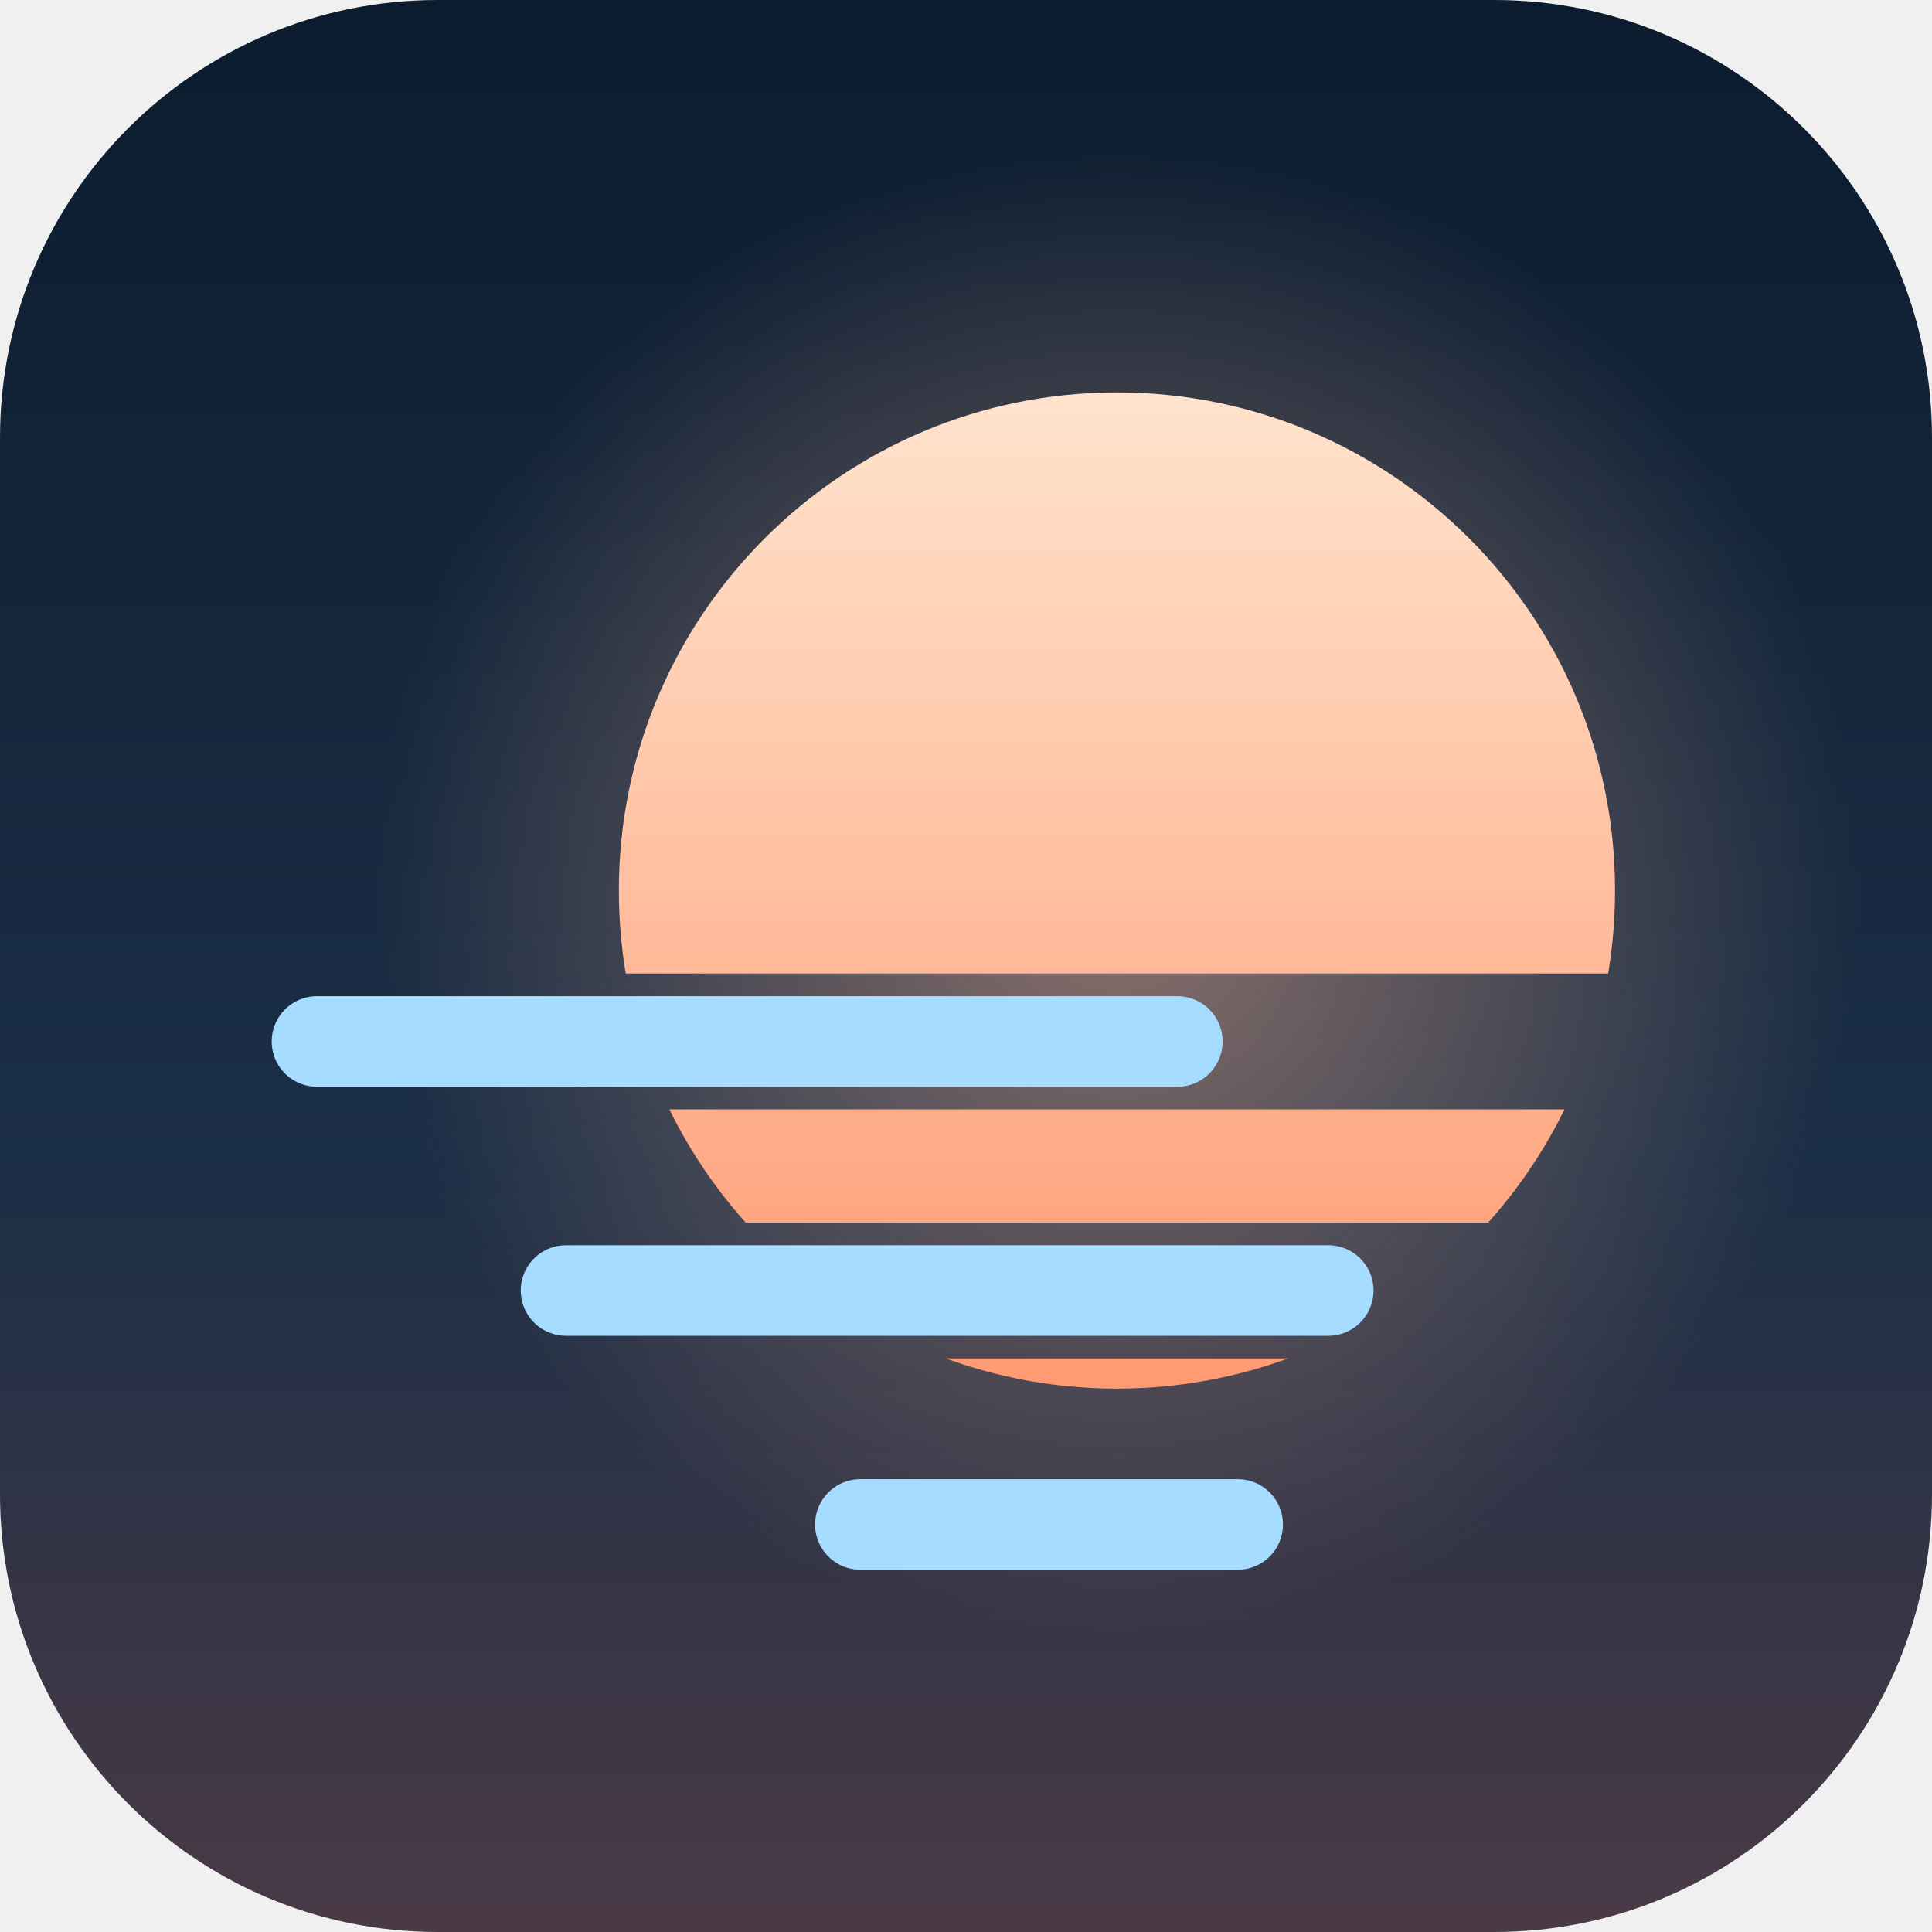
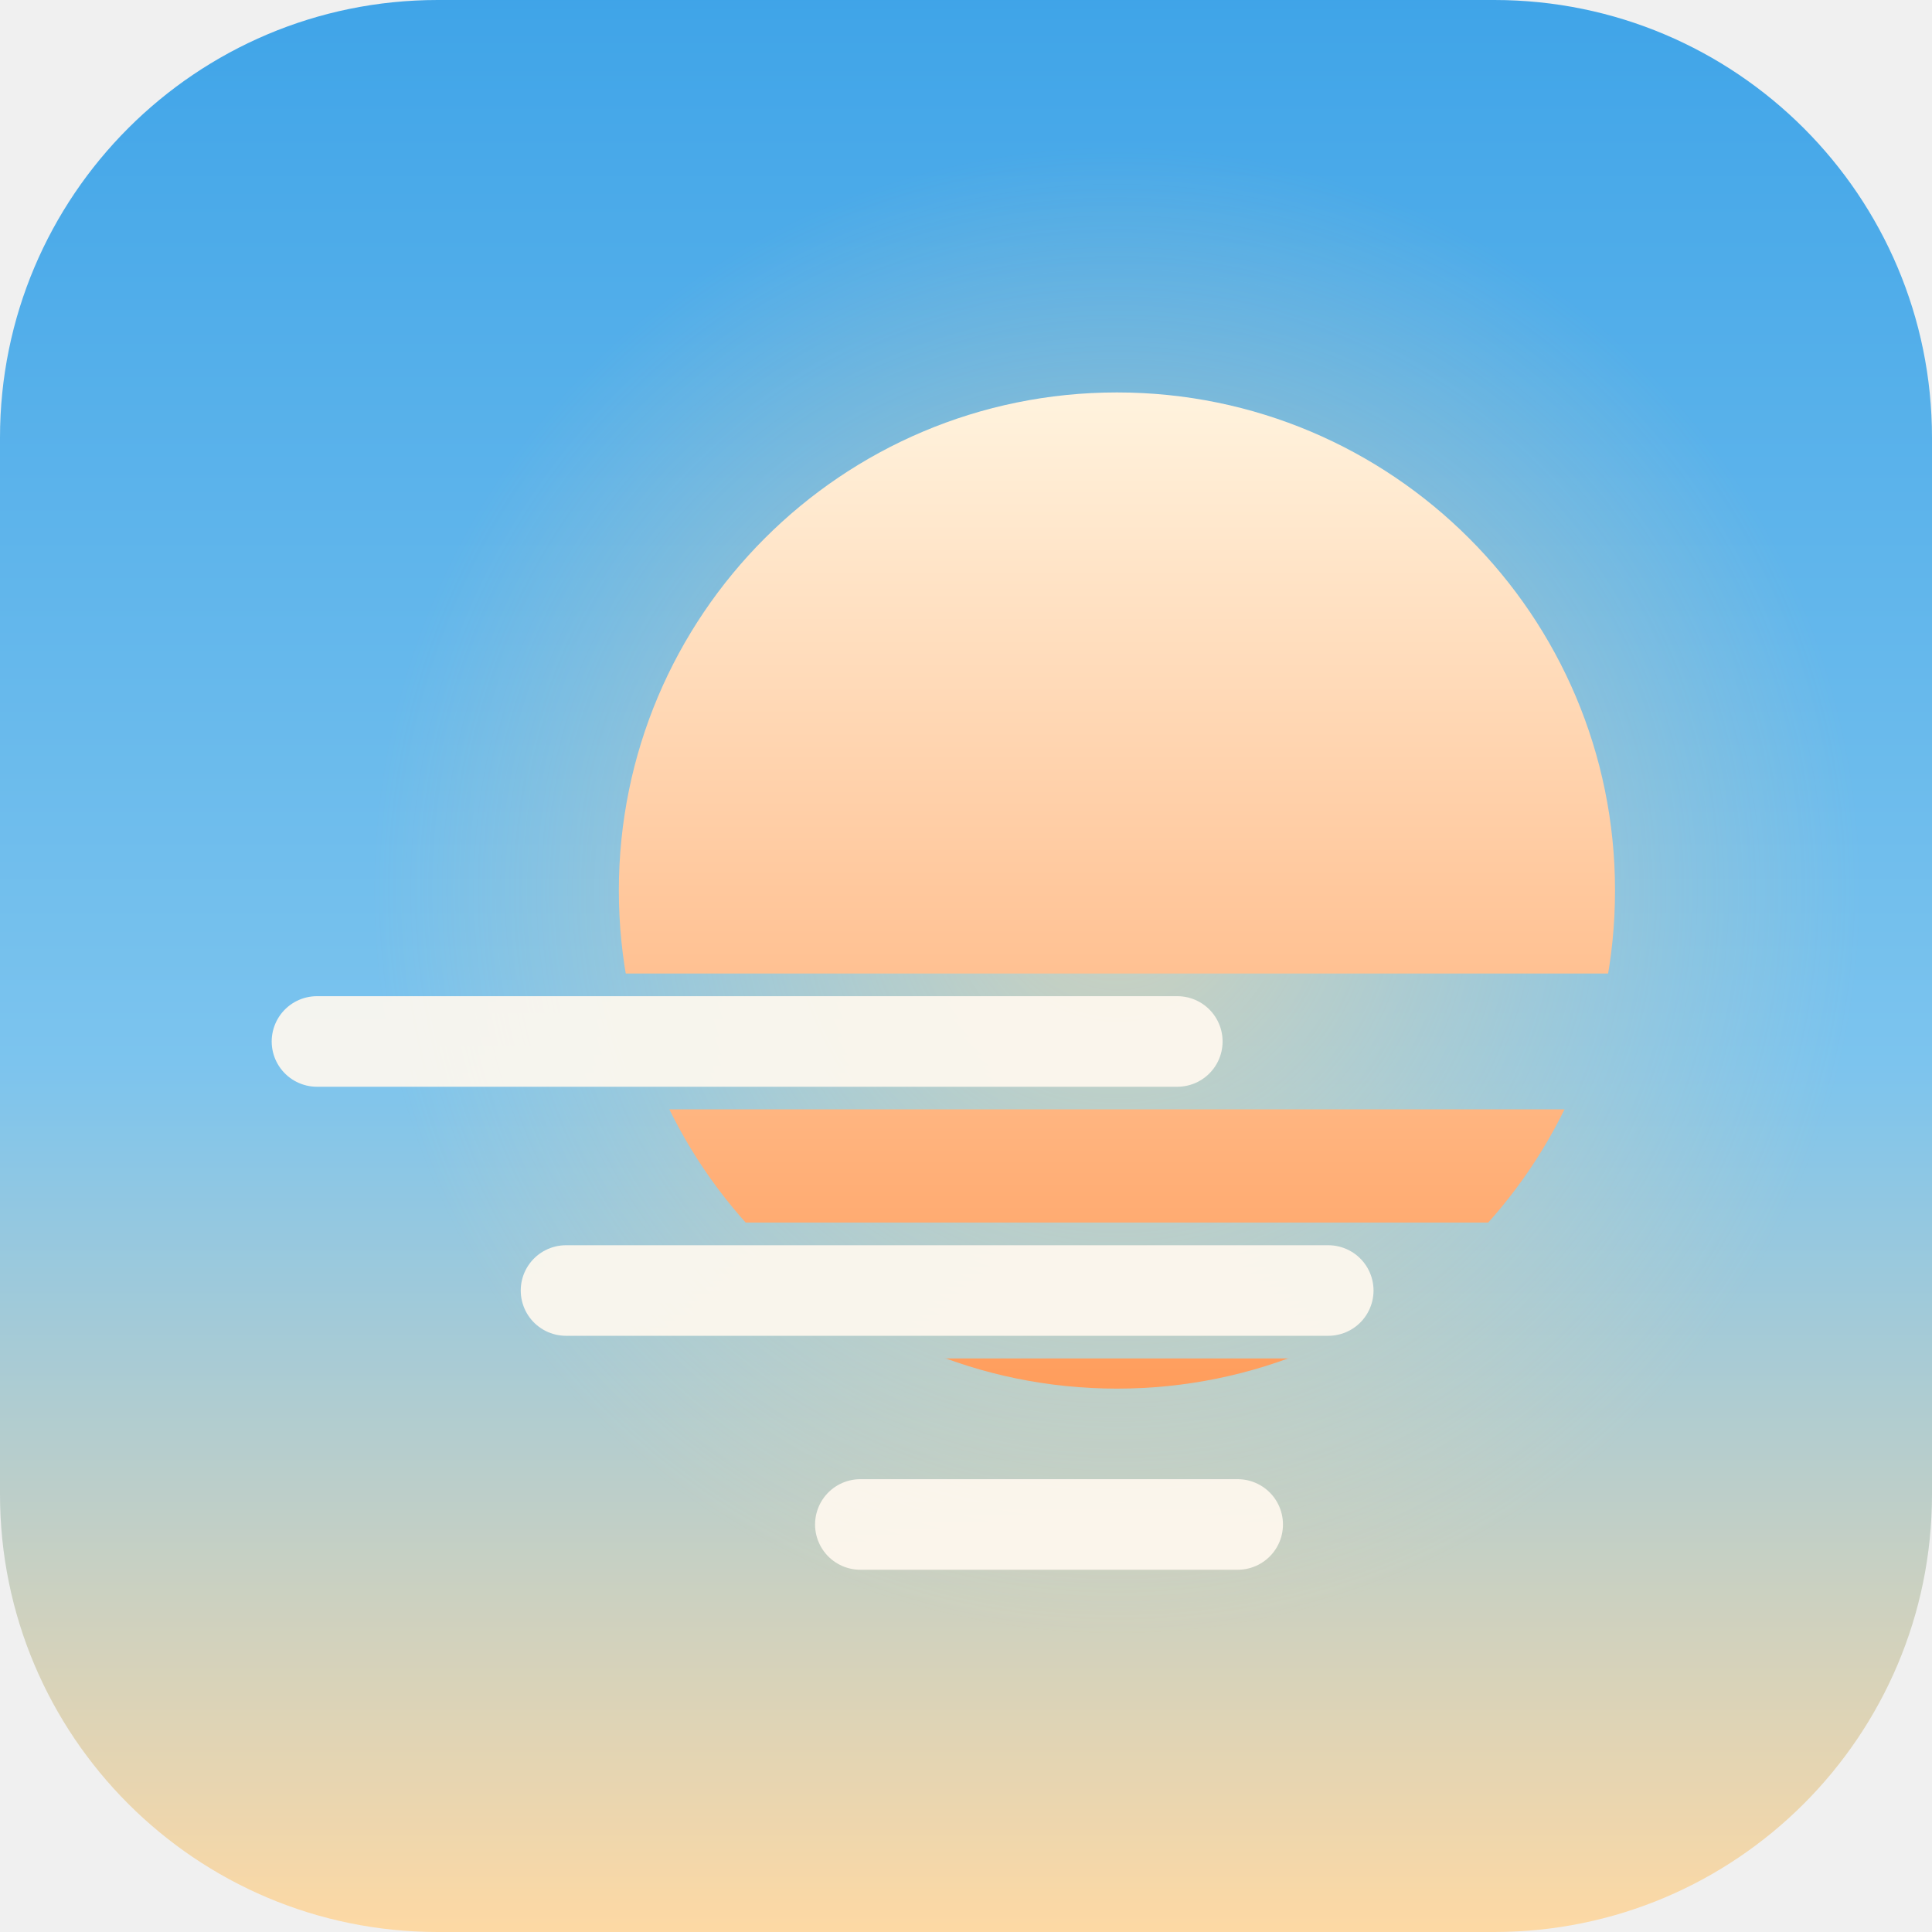
<svg xmlns="http://www.w3.org/2000/svg" viewBox="0 0 512 512">
  <defs>
    <linearGradient id="bg" x1="0" y1="0" x2="0" y2="1">
-       <stop offset="0" stop-color="#0c1c2f" />
-       <stop offset="0.6" stop-color="#1a2e46" />
-       <stop offset="1" stop-color="#4b3a46" />
+       <stop offset="0" stop-color="#3fa4e8" />
+       <stop offset="0.55" stop-color="#7cc4ee" />
+       <stop offset="1" stop-color="#ffd9a3" />
    </linearGradient>
    <radialGradient id="glow" cx="0.5" cy="0.5" r="0.5">
-       <stop offset="0" stop-color="#ffb896" stop-opacity="0.5" />
-       <stop offset="1" stop-color="#ffb896" stop-opacity="0" />
+       <stop offset="0" stop-color="#ffdba3" stop-opacity="0.65" />
+       <stop offset="1" stop-color="#ffdba3" stop-opacity="0" />
    </radialGradient>
    <linearGradient id="sun" x1="0" y1="0" x2="0" y2="1">
-       <stop offset="0" stop-color="#ffe3cc" />
-       <stop offset="1" stop-color="#ff9a73" />
+       <stop offset="0" stop-color="#fff3de" />
+       <stop offset="1" stop-color="#ff9d5c" />
    </linearGradient>
    <mask id="slits">
      <rect width="512" height="512" fill="#fff" />
      <rect y="258" width="512" height="36" fill="#000" />
      <rect y="324" width="512" height="36" fill="#000" />
    </mask>
  </defs>
  <rect width="512" height="512" rx="116" fill="url(#bg)" />
  <circle cx="296" cy="236" r="200" fill="url(#glow)" />
  <circle cx="296" cy="236" r="132" fill="url(#sun)" mask="url(#slits)" />
-   <g stroke="#a6dcff" stroke-linecap="round" stroke-width="24">
+   <g stroke="#fff8ef" stroke-linecap="round" stroke-width="24" opacity="0.92">
    <line x1="84" y1="276" x2="312" y2="276" />
    <line x1="150" y1="342" x2="352" y2="342" />
    <line x1="228" y1="404" x2="328" y2="404" />
  </g>
</svg>
